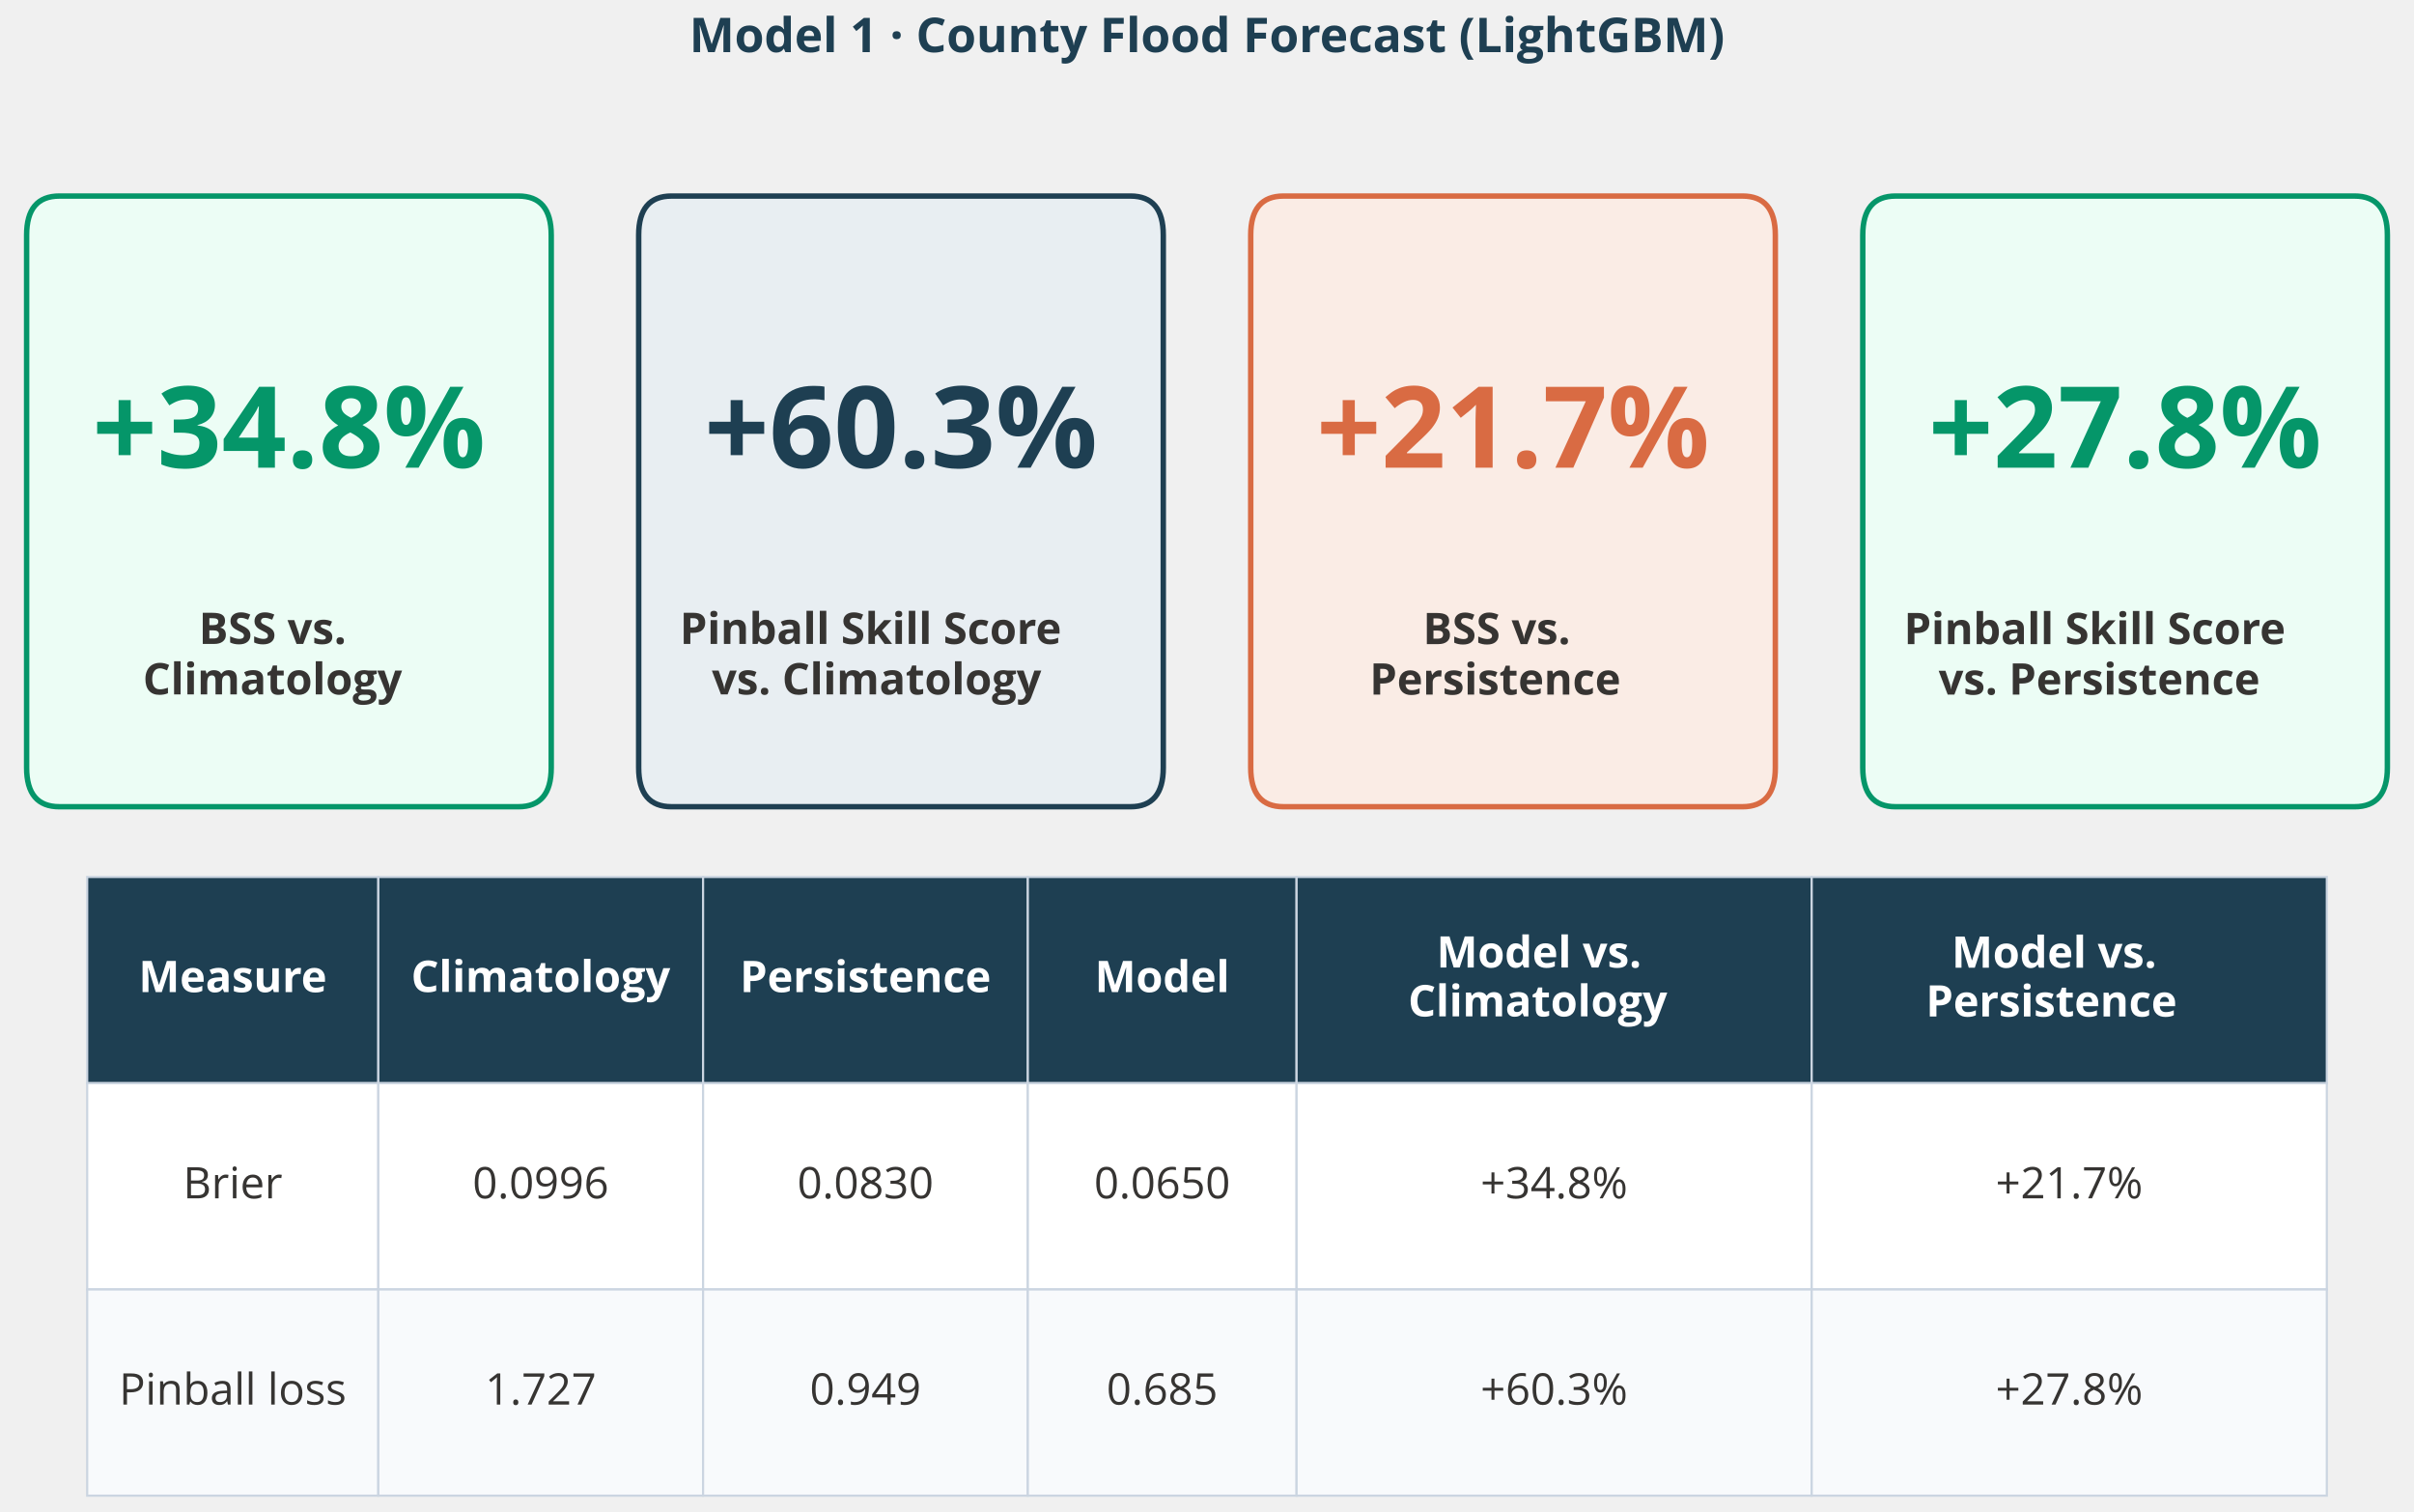
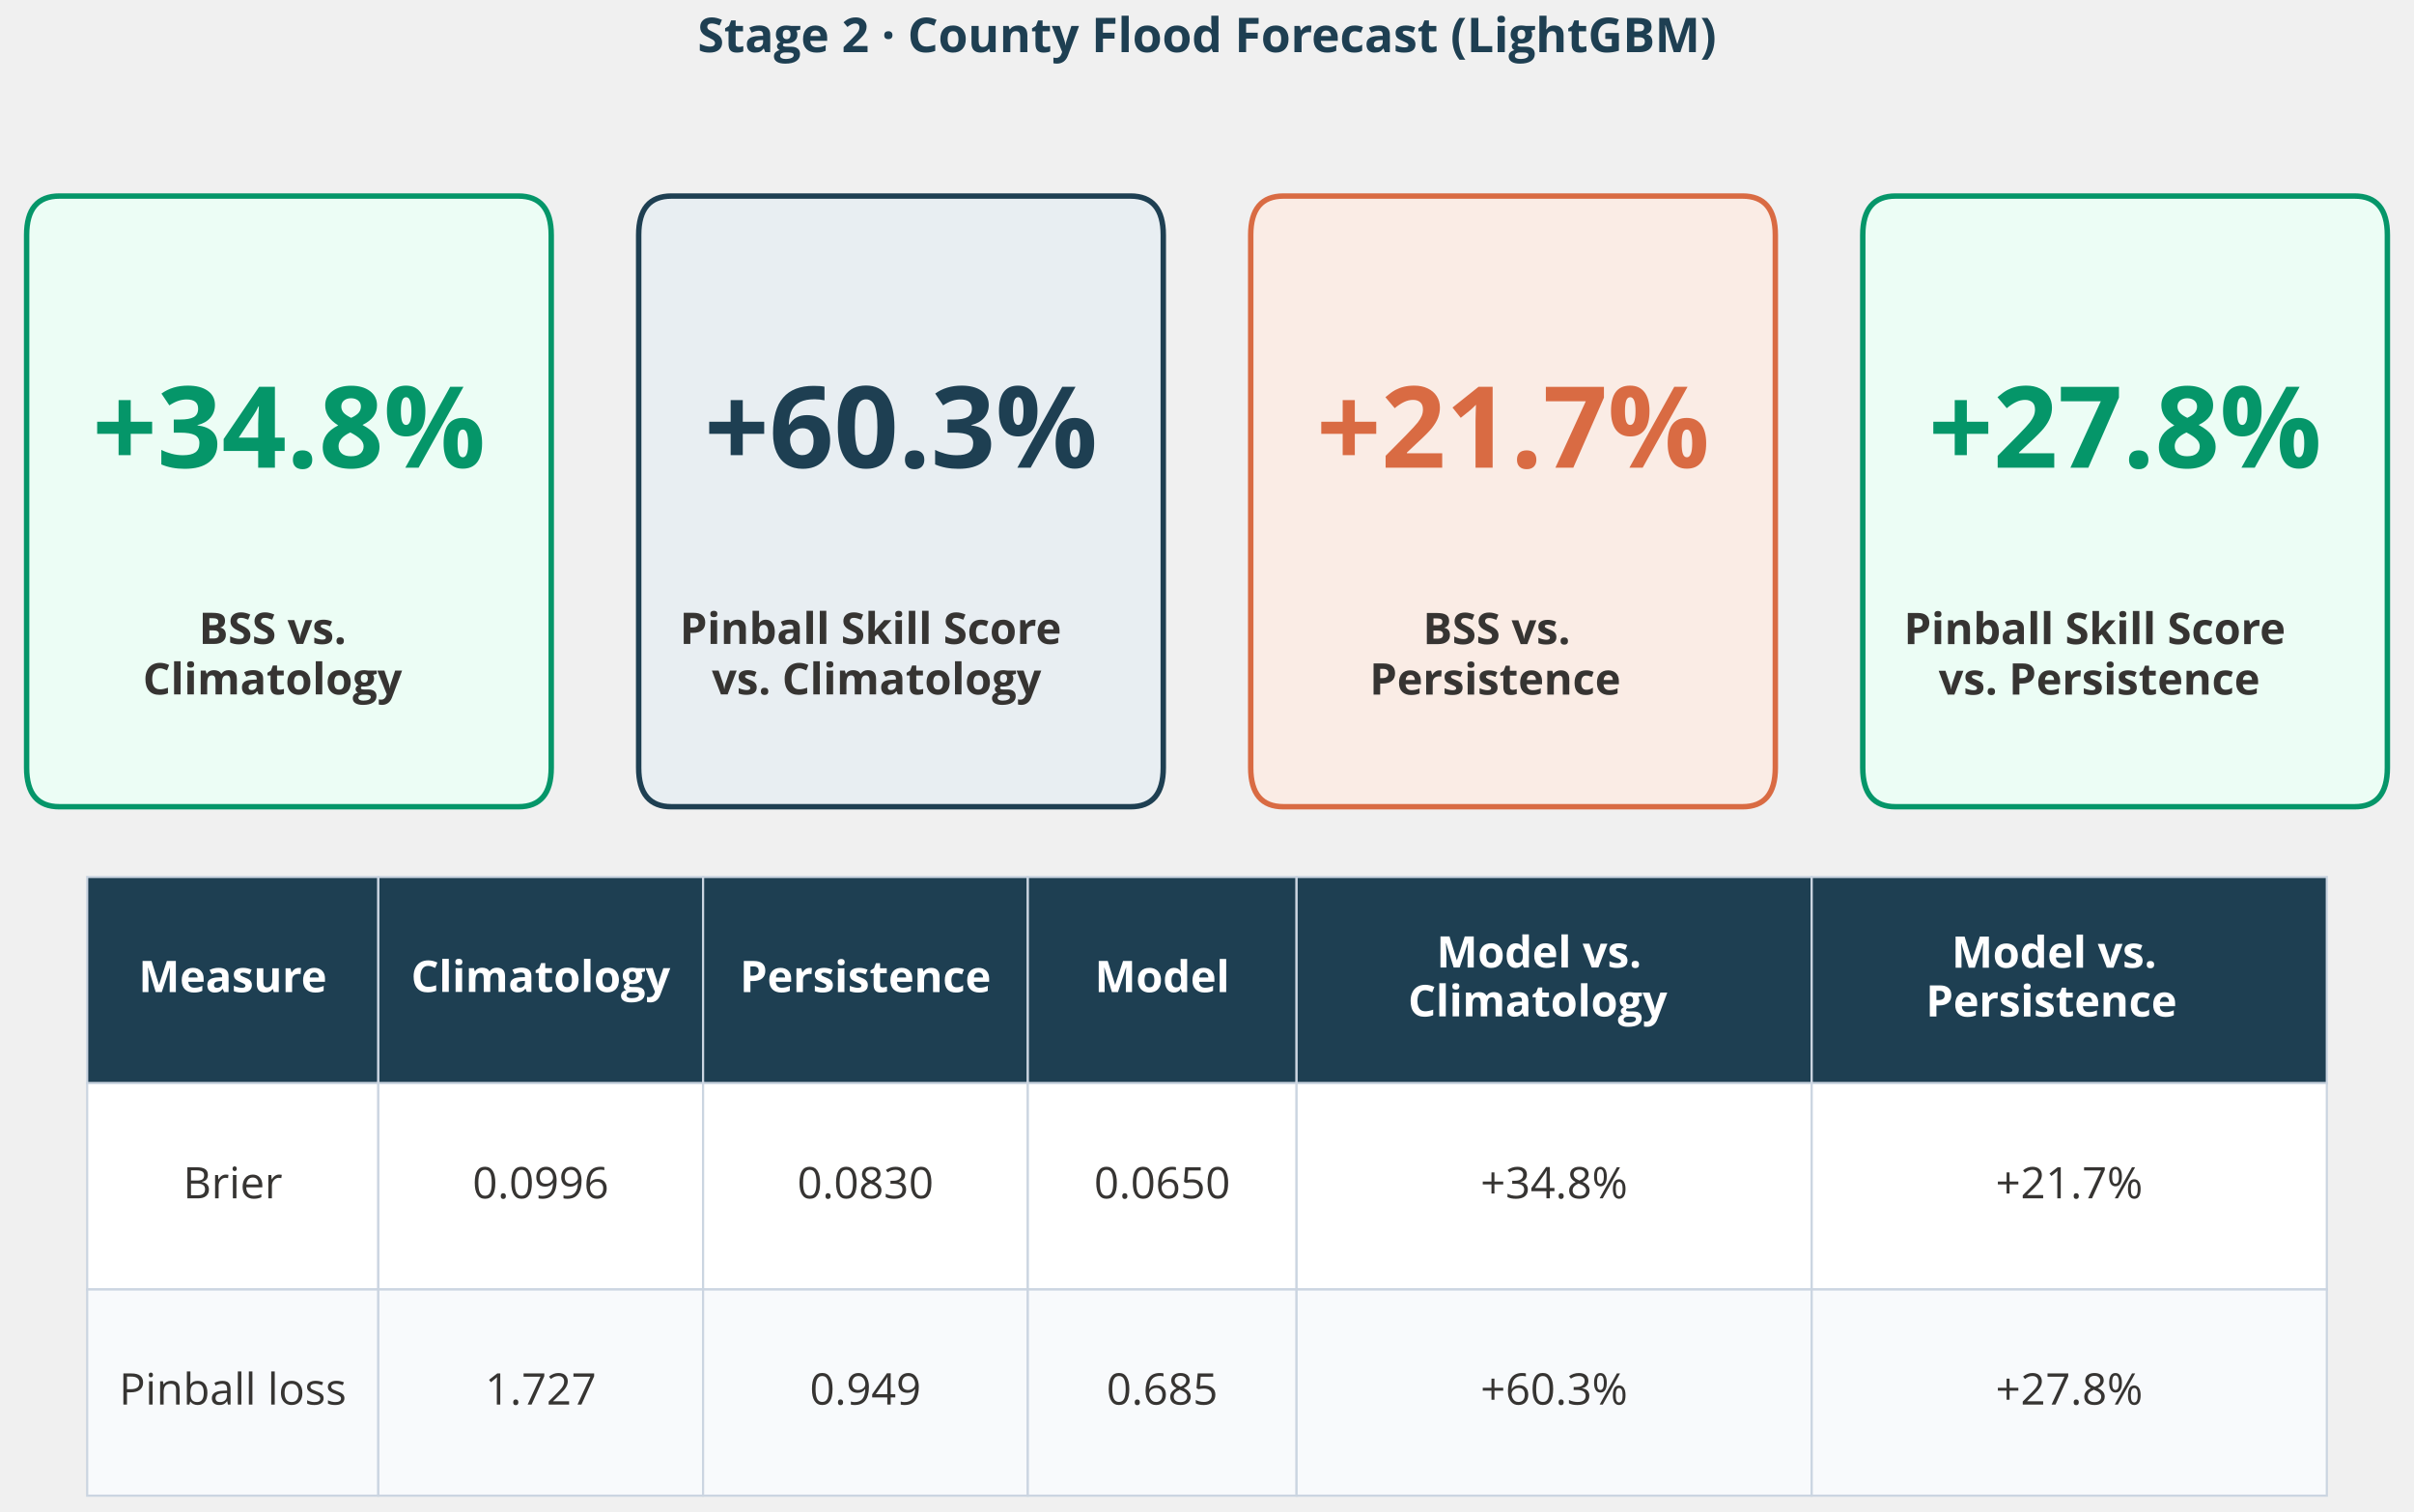
<svg xmlns="http://www.w3.org/2000/svg" width="1107.36pt" height="693.36pt" viewBox="0 0 1107.36 693.36" version="1.1">
  <defs>
    <style type="text/css">*{stroke-linejoin: round; stroke-linecap: butt}</style>
  </defs>
  <g id="figure_1">
    <g id="patch_1">
      <path d="M 0 693.36  L 1107.36 693.36  L 1107.36 0  L 0 0  L 0 693.36  z " style="fill: none; opacity: 0" />
    </g>
    <g id="axes_1">
      <g id="patch_2">
-         <path d="M 27.254 370.097  L 237.825 370.097  Q 252.865 370.097 252.865 352.215  L 252.865 107.823  Q 252.865 89.941 237.825 89.941  L 27.254 89.941  Q 12.214 89.941 12.214 107.823  L 12.214 352.215  Q 12.214 370.097 27.254 370.097  z " clip-path="url(#p2d90d23623)" style="fill: #ecfdf5; stroke: #059669; stroke-width: 2.5; stroke-linejoin: miter" />
+         <path d="M 27.254 370.097  L 237.825 370.097  Q 252.865 370.097 252.865 352.215  L 252.865 107.823  Q 252.865 89.941 237.825 89.941  L 27.254 89.941  Q 12.214 89.941 12.214 107.823  L 12.214 352.215  Q 12.214 370.097 27.254 370.097  z " clip-path="url(#p50d799c5f8)" style="fill: #ecfdf5; stroke: #059669; stroke-width: 2.5; stroke-linejoin: miter" />
      </g>
      <g id="text_1">
        <text style="font-weight: 700; font-size: 52px; font-family: 'Open Sans', 'DejaVu Sans', 'Arial', sans-serif; text-anchor: middle; fill: #059669" x="132.539" y="214.564" transform="rotate(-0 132.5394 214.5641)">+34.8%</text>
      </g>
      <g id="text_2">
        <text style="font-weight: 700; font-size: 20px; font-family: 'Open Sans', 'DejaVu Sans', 'Arial', sans-serif; fill: #363432" transform="translate(91.21445 295.4114)">BSS vs.</text>
        <text style="font-weight: 700; font-size: 20px; font-family: 'Open Sans', 'DejaVu Sans', 'Arial', sans-serif; fill: #363432" transform="translate(65.55039 318.5668)">Climatology</text>
      </g>
    </g>
    <g id="axes_2">
      <g id="patch_3">
-         <path d="M 308.015 370.097  L 518.585 370.097  Q 533.626 370.097 533.626 352.215  L 533.626 107.823  Q 533.626 89.941 518.585 89.941  L 308.015 89.941  Q 292.974 89.941 292.974 107.823  L 292.974 352.215  Q 292.974 370.097 308.015 370.097  z " clip-path="url(#p965227921a)" style="fill: #e8eef2; stroke: #1e3f52; stroke-width: 2.5; stroke-linejoin: miter" />
+         <path d="M 308.015 370.097  L 518.585 370.097  Q 533.626 370.097 533.626 352.215  L 533.626 107.823  Q 533.626 89.941 518.585 89.941  L 308.015 89.941  Q 292.974 89.941 292.974 107.823  L 292.974 352.215  Q 292.974 370.097 308.015 370.097  z " clip-path="url(#pc16ae67300)" style="fill: #e8eef2; stroke: #1e3f52; stroke-width: 2.5; stroke-linejoin: miter" />
      </g>
      <g id="text_3">
        <text style="font-weight: 700; font-size: 52px; font-family: 'Open Sans', 'DejaVu Sans', 'Arial', sans-serif; text-anchor: middle; fill: #1e3f52" x="413.3" y="214.564" transform="rotate(-0 413.2998 214.5641)">+60.3%</text>
      </g>
      <g id="text_4">
        <text style="font-weight: 700; font-size: 20px; font-family: 'Open Sans', 'DejaVu Sans', 'Arial', sans-serif; fill: #363432" transform="translate(311.8483 295.4114)">Pinball Skill Score</text>
        <text style="font-weight: 700; font-size: 20px; font-family: 'Open Sans', 'DejaVu Sans', 'Arial', sans-serif; fill: #363432" transform="translate(326.5608 318.5668)">vs. Climatology</text>
      </g>
    </g>
    <g id="axes_3">
      <g id="patch_4">
-         <path d="M 588.775 370.097  L 799.345 370.097  Q 814.386 370.097 814.386 352.215  L 814.386 107.823  Q 814.386 89.941 799.345 89.941  L 588.775 89.941  Q 573.734 89.941 573.734 107.823  L 573.734 352.215  Q 573.734 370.097 588.775 370.097  z " clip-path="url(#pd38028d8dc)" style="fill: #faece5; stroke: #d96b43; stroke-width: 2.5; stroke-linejoin: miter" />
+         <path d="M 588.775 370.097  L 799.345 370.097  Q 814.386 370.097 814.386 352.215  L 814.386 107.823  Q 814.386 89.941 799.345 89.941  L 588.775 89.941  Q 573.734 89.941 573.734 107.823  L 573.734 352.215  Q 573.734 370.097 588.775 370.097  z " clip-path="url(#p786a4d9b5c)" style="fill: #faece5; stroke: #d96b43; stroke-width: 2.5; stroke-linejoin: miter" />
      </g>
      <g id="text_5">
        <text style="font-weight: 700; font-size: 52px; font-family: 'Open Sans', 'DejaVu Sans', 'Arial', sans-serif; text-anchor: middle; fill: #d96b43" x="694.06" y="214.564" transform="rotate(-0 694.0602 214.5641)">+21.7%</text>
      </g>
      <g id="text_6">
        <text style="font-weight: 700; font-size: 20px; font-family: 'Open Sans', 'DejaVu Sans', 'Arial', sans-serif; fill: #363432" transform="translate(652.7352 295.4895)">BSS vs.</text>
        <text style="font-weight: 700; font-size: 20px; font-family: 'Open Sans', 'DejaVu Sans', 'Arial', sans-serif; fill: #363432" transform="translate(628.293 318.6449)">Persistence</text>
      </g>
    </g>
    <g id="axes_4">
      <g id="patch_5">
-         <path d="M 869.535 370.097  L 1080.106 370.097  Q 1095.146 370.097 1095.146 352.215  L 1095.146 107.823  Q 1095.146 89.941 1080.106 89.941  L 869.535 89.941  Q 854.495 89.941 854.495 107.823  L 854.495 352.215  Q 854.495 370.097 869.535 370.097  z " clip-path="url(#pbc9db74c8e)" style="fill: #ecfdf5; stroke: #059669; stroke-width: 2.5; stroke-linejoin: miter" />
+         <path d="M 869.535 370.097  L 1080.106 370.097  Q 1095.146 370.097 1095.146 352.215  L 1095.146 107.823  Q 1095.146 89.941 1080.106 89.941  L 869.535 89.941  Q 854.495 89.941 854.495 107.823  L 854.495 352.215  Q 854.495 370.097 869.535 370.097  z " clip-path="url(#peed16def92)" style="fill: #ecfdf5; stroke: #059669; stroke-width: 2.5; stroke-linejoin: miter" />
      </g>
      <g id="text_7">
        <text style="font-weight: 700; font-size: 52px; font-family: 'Open Sans', 'DejaVu Sans', 'Arial', sans-serif; text-anchor: middle; fill: #059669" x="974.821" y="214.564" transform="rotate(-0 974.8206 214.5641)">+27.8%</text>
      </g>
      <g id="text_8">
        <text style="font-weight: 700; font-size: 20px; font-family: 'Open Sans', 'DejaVu Sans', 'Arial', sans-serif; fill: #363432" transform="translate(873.369 295.4895)">Pinball Skill Score</text>
        <text style="font-weight: 700; font-size: 20px; font-family: 'Open Sans', 'DejaVu Sans', 'Arial', sans-serif; fill: #363432" transform="translate(889.3034 318.6449)">vs. Persistence</text>
      </g>
    </g>
    <g id="axes_5">
      <g id="table_1">
        <g id="patch_6">
          <path d="M 39.989 496.929  L 173.549 496.929  L 173.549 402.314  L 39.989 402.314  z " style="fill: #1e3f52; stroke: #cbd5e1; stroke-linejoin: miter" />
        </g>
        <g id="text_9">
          <text style="font-weight: 700; font-size: 20px; font-family: 'Open Sans', 'DejaVu Sans', 'Arial', sans-serif; text-anchor: middle; fill: #ffffff" x="106.769" y="455.14" transform="rotate(-0 106.7687 455.1403)">Measure</text>
        </g>
        <g id="patch_7">
          <path d="M 173.549 496.929  L 322.519 496.929  L 322.519 402.314  L 173.549 402.314  z " style="fill: #1e3f52; stroke: #cbd5e1; stroke-linejoin: miter" />
        </g>
        <g id="text_10">
          <text style="font-weight: 700; font-size: 20px; font-family: 'Open Sans', 'DejaVu Sans', 'Arial', sans-serif; text-anchor: middle; fill: #ffffff" x="248.034" y="455.062" transform="rotate(-0 248.0337 455.0622)">Climatology</text>
        </g>
        <g id="patch_8">
          <path d="M 322.519 496.929  L 471.489 496.929  L 471.489 402.314  L 322.519 402.314  z " style="fill: #1e3f52; stroke: #cbd5e1; stroke-linejoin: miter" />
        </g>
        <g id="text_11">
          <text style="font-weight: 700; font-size: 20px; font-family: 'Open Sans', 'DejaVu Sans', 'Arial', sans-serif; text-anchor: middle; fill: #ffffff" x="397.004" y="455.14" transform="rotate(-0 397.0042 455.1403)">Persistence</text>
        </g>
        <g id="patch_9">
          <path d="M 471.489 496.929  L 594.775 496.929  L 594.775 402.314  L 471.489 402.314  z " style="fill: #1e3f52; stroke: #cbd5e1; stroke-linejoin: miter" />
        </g>
        <g id="text_12">
          <text style="font-weight: 700; font-size: 20px; font-family: 'Open Sans', 'DejaVu Sans', 'Arial', sans-serif; text-anchor: middle; fill: #ffffff" x="533.132" y="455.14" transform="rotate(-0 533.1324 455.1403)">Model</text>
        </g>
        <g id="patch_10">
          <path d="M 594.775 496.929  L 831.073 496.929  L 831.073 402.314  L 594.775 402.314  z " style="fill: #1e3f52; stroke: #cbd5e1; stroke-linejoin: miter" />
        </g>
        <g id="text_13">
          <text style="font-weight: 700; font-size: 20px; font-family: 'Open Sans', 'DejaVu Sans', 'Arial', sans-serif; fill: #ffffff" transform="translate(658.9836 443.8644)">Model vs.</text>
          <text style="font-weight: 700; font-size: 20px; font-family: 'Open Sans', 'DejaVu Sans', 'Arial', sans-serif; fill: #ffffff" transform="translate(645.9352 466.26)">Climatology</text>
        </g>
        <g id="patch_11">
          <path d="M 831.073 496.929  L 1067.371 496.929  L 1067.371 402.314  L 831.073 402.314  z " style="fill: #1e3f52; stroke: #cbd5e1; stroke-linejoin: miter" />
        </g>
        <g id="text_14">
          <text style="font-weight: 700; font-size: 20px; font-family: 'Open Sans', 'DejaVu Sans', 'Arial', sans-serif; fill: #ffffff" transform="translate(895.2816 443.9425)">Model vs.</text>
          <text style="font-weight: 700; font-size: 20px; font-family: 'Open Sans', 'DejaVu Sans', 'Arial', sans-serif; fill: #ffffff" transform="translate(883.455 466.3381)">Persistence</text>
        </g>
        <g id="patch_12">
          <path d="M 39.989 591.545  L 173.549 591.545  L 173.549 496.929  L 39.989 496.929  z " style="fill: #ffffff; stroke: #cbd5e1; stroke-linejoin: miter" />
        </g>
        <g id="text_15">
          <text style="font-size: 20px; font-family: 'Open Sans', 'DejaVu Sans', 'Arial', sans-serif; text-anchor: middle; fill: #363432" x="106.769" y="549.756" transform="rotate(-0 106.7687 549.7557)">Brier</text>
        </g>
        <g id="patch_13">
          <path d="M 173.549 591.545  L 322.519 591.545  L 322.519 496.929  L 173.549 496.929  z " style="fill: #ffffff; stroke: #cbd5e1; stroke-linejoin: miter" />
        </g>
        <g id="text_16">
          <text style="font-size: 20px; font-family: 'Open Sans', 'DejaVu Sans', 'Arial', sans-serif; text-anchor: middle; fill: #363432" x="248.034" y="549.756" transform="rotate(-0 248.0337 549.7557)">0.0996</text>
        </g>
        <g id="patch_14">
          <path d="M 322.519 591.545  L 471.489 591.545  L 471.489 496.929  L 322.519 496.929  z " style="fill: #ffffff; stroke: #cbd5e1; stroke-linejoin: miter" />
        </g>
        <g id="text_17">
          <text style="font-size: 20px; font-family: 'Open Sans', 'DejaVu Sans', 'Arial', sans-serif; text-anchor: middle; fill: #363432" x="397.004" y="549.756" transform="rotate(-0 397.0042 549.7557)">0.0830</text>
        </g>
        <g id="patch_15">
          <path d="M 471.489 591.545  L 594.775 591.545  L 594.775 496.929  L 471.489 496.929  z " style="fill: #ffffff; stroke: #cbd5e1; stroke-linejoin: miter" />
        </g>
        <g id="text_18">
          <text style="font-size: 20px; font-family: 'Open Sans', 'DejaVu Sans', 'Arial', sans-serif; text-anchor: middle; fill: #363432" x="533.132" y="549.756" transform="rotate(-0 533.1324 549.7557)">0.0650</text>
        </g>
        <g id="patch_16">
          <path d="M 594.775 591.545  L 831.073 591.545  L 831.073 496.929  L 594.775 496.929  z " style="fill: #ffffff; stroke: #cbd5e1; stroke-linejoin: miter" />
        </g>
        <g id="text_19">
          <text style="font-size: 20px; font-family: 'Open Sans', 'DejaVu Sans', 'Arial', sans-serif; text-anchor: middle; fill: #363432" x="712.924" y="549.756" transform="rotate(-0 712.9243 549.7557)">+34.8%</text>
        </g>
        <g id="patch_17">
          <path d="M 831.073 591.545  L 1067.371 591.545  L 1067.371 496.929  L 831.073 496.929  z " style="fill: #ffffff; stroke: #cbd5e1; stroke-linejoin: miter" />
        </g>
        <g id="text_20">
          <text style="font-size: 20px; font-family: 'Open Sans', 'DejaVu Sans', 'Arial', sans-serif; text-anchor: middle; fill: #363432" x="949.222" y="549.756" transform="rotate(-0 949.2222 549.7557)">+21.7%</text>
        </g>
        <g id="patch_18">
          <path d="M 39.989 686.16  L 173.549 686.16  L 173.549 591.545  L 39.989 591.545  z " style="fill: #f8fafc; stroke: #cbd5e1; stroke-linejoin: miter" />
        </g>
        <g id="text_21">
          <text style="font-size: 20px; font-family: 'Open Sans', 'DejaVu Sans', 'Arial', sans-serif; text-anchor: middle; fill: #363432" x="106.769" y="644.371" transform="rotate(-0 106.7687 644.3711)">Pinball loss</text>
        </g>
        <g id="patch_19">
          <path d="M 173.549 686.16  L 322.519 686.16  L 322.519 591.545  L 173.549 591.545  z " style="fill: #f8fafc; stroke: #cbd5e1; stroke-linejoin: miter" />
        </g>
        <g id="text_22">
          <text style="font-size: 20px; font-family: 'Open Sans', 'DejaVu Sans', 'Arial', sans-serif; text-anchor: middle; fill: #363432" x="248.034" y="644.371" transform="rotate(-0 248.0337 644.3711)">1.727</text>
        </g>
        <g id="patch_20">
          <path d="M 322.519 686.16  L 471.489 686.16  L 471.489 591.545  L 322.519 591.545  z " style="fill: #f8fafc; stroke: #cbd5e1; stroke-linejoin: miter" />
        </g>
        <g id="text_23">
          <text style="font-size: 20px; font-family: 'Open Sans', 'DejaVu Sans', 'Arial', sans-serif; text-anchor: middle; fill: #363432" x="397.004" y="644.371" transform="rotate(-0 397.0042 644.3711)">0.949</text>
        </g>
        <g id="patch_21">
          <path d="M 471.489 686.16  L 594.775 686.16  L 594.775 591.545  L 471.489 591.545  z " style="fill: #f8fafc; stroke: #cbd5e1; stroke-linejoin: miter" />
        </g>
        <g id="text_24">
          <text style="font-size: 20px; font-family: 'Open Sans', 'DejaVu Sans', 'Arial', sans-serif; text-anchor: middle; fill: #363432" x="533.132" y="644.371" transform="rotate(-0 533.1324 644.3711)">0.685</text>
        </g>
        <g id="patch_22">
          <path d="M 594.775 686.16  L 831.073 686.16  L 831.073 591.545  L 594.775 591.545  z " style="fill: #f8fafc; stroke: #cbd5e1; stroke-linejoin: miter" />
        </g>
        <g id="text_25">
          <text style="font-size: 20px; font-family: 'Open Sans', 'DejaVu Sans', 'Arial', sans-serif; text-anchor: middle; fill: #363432" x="712.924" y="644.371" transform="rotate(-0 712.9243 644.3711)">+60.3%</text>
        </g>
        <g id="patch_23">
          <path d="M 831.073 686.16  L 1067.371 686.16  L 1067.371 591.545  L 831.073 591.545  z " style="fill: #f8fafc; stroke: #cbd5e1; stroke-linejoin: miter" />
        </g>
        <g id="text_26">
          <text style="font-size: 20px; font-family: 'Open Sans', 'DejaVu Sans', 'Arial', sans-serif; text-anchor: middle; fill: #363432" x="949.222" y="644.371" transform="rotate(-0 949.2222 644.3711)">+27.8%</text>
        </g>
      </g>
    </g>
    <g id="text_27">
-       <text style="font-weight: 700; font-size: 22px; font-family: 'Open Sans', 'DejaVu Sans', 'Arial', sans-serif; text-anchor: middle; fill: #1e3f52" x="553.68" y="23.917" transform="rotate(-0 553.68 23.91656)">Model 1 · County Flood Forecast (LightGBM)</text>
+       <text style="font-weight: 700; font-size: 22px; font-family: 'Open Sans', 'DejaVu Sans', 'Arial', sans-serif; text-anchor: middle; fill: #1e3f52" x="553.68" y="23.917" transform="rotate(-0 553.68 23.91656)">Stage 2 · County Flood Forecast (LightGBM)</text>
    </g>
  </g>
  <defs>
-     <clipPath id="p2d90d23623">
+     <clipPath id="p50d799c5f8">
      <rect x="7.2" y="81" width="250.679" height="298.038" />
    </clipPath>
-     <clipPath id="p965227921a">
+     <clipPath id="pc16ae67300">
      <rect x="287.96" y="81" width="250.679" height="298.038" />
    </clipPath>
-     <clipPath id="pd38028d8dc">
+     <clipPath id="p786a4d9b5c">
      <rect x="568.721" y="81" width="250.679" height="298.038" />
    </clipPath>
-     <clipPath id="pbc9db74c8e">
+     <clipPath id="peed16def92">
      <rect x="849.481" y="81" width="250.679" height="298.038" />
    </clipPath>
  </defs>
</svg>
